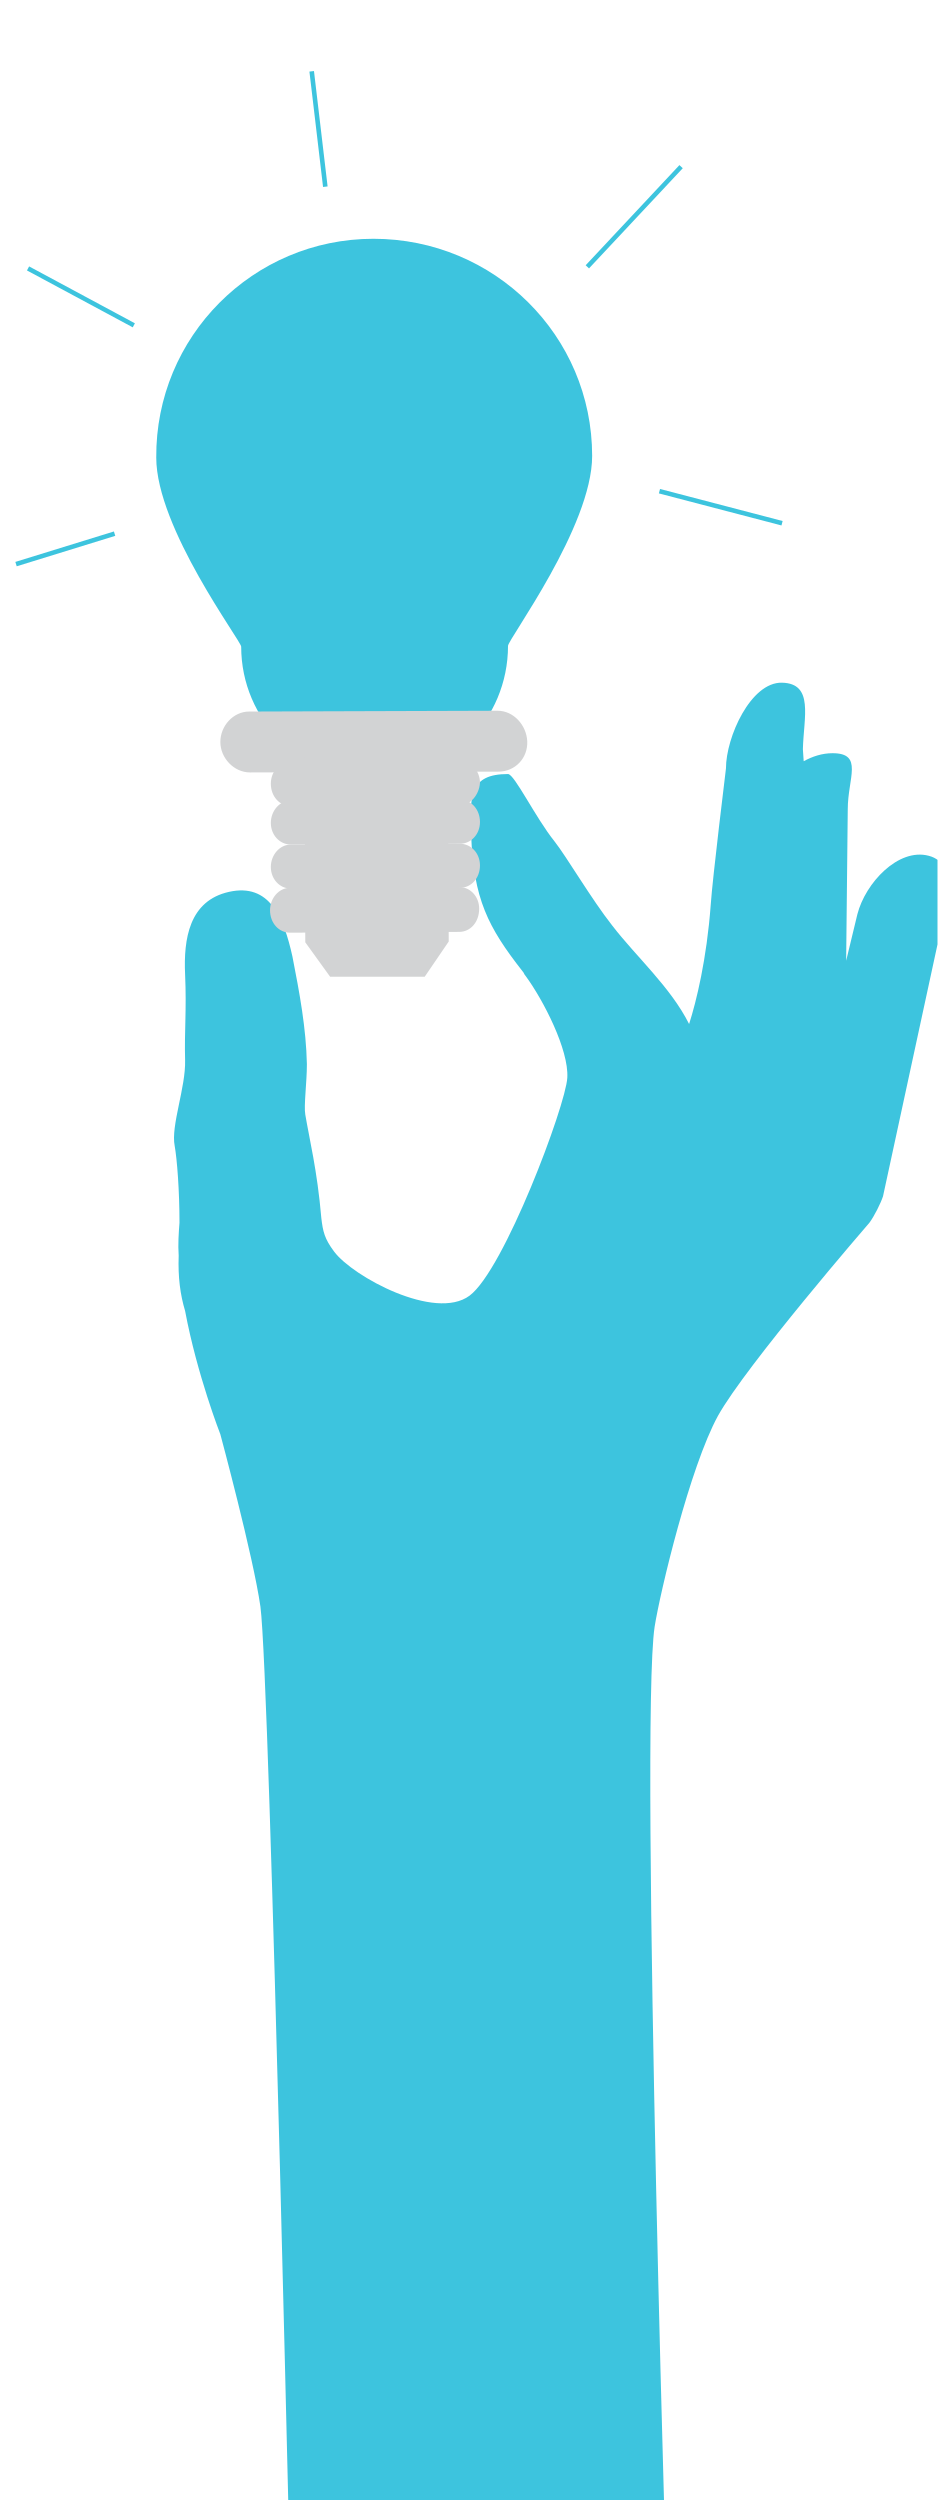
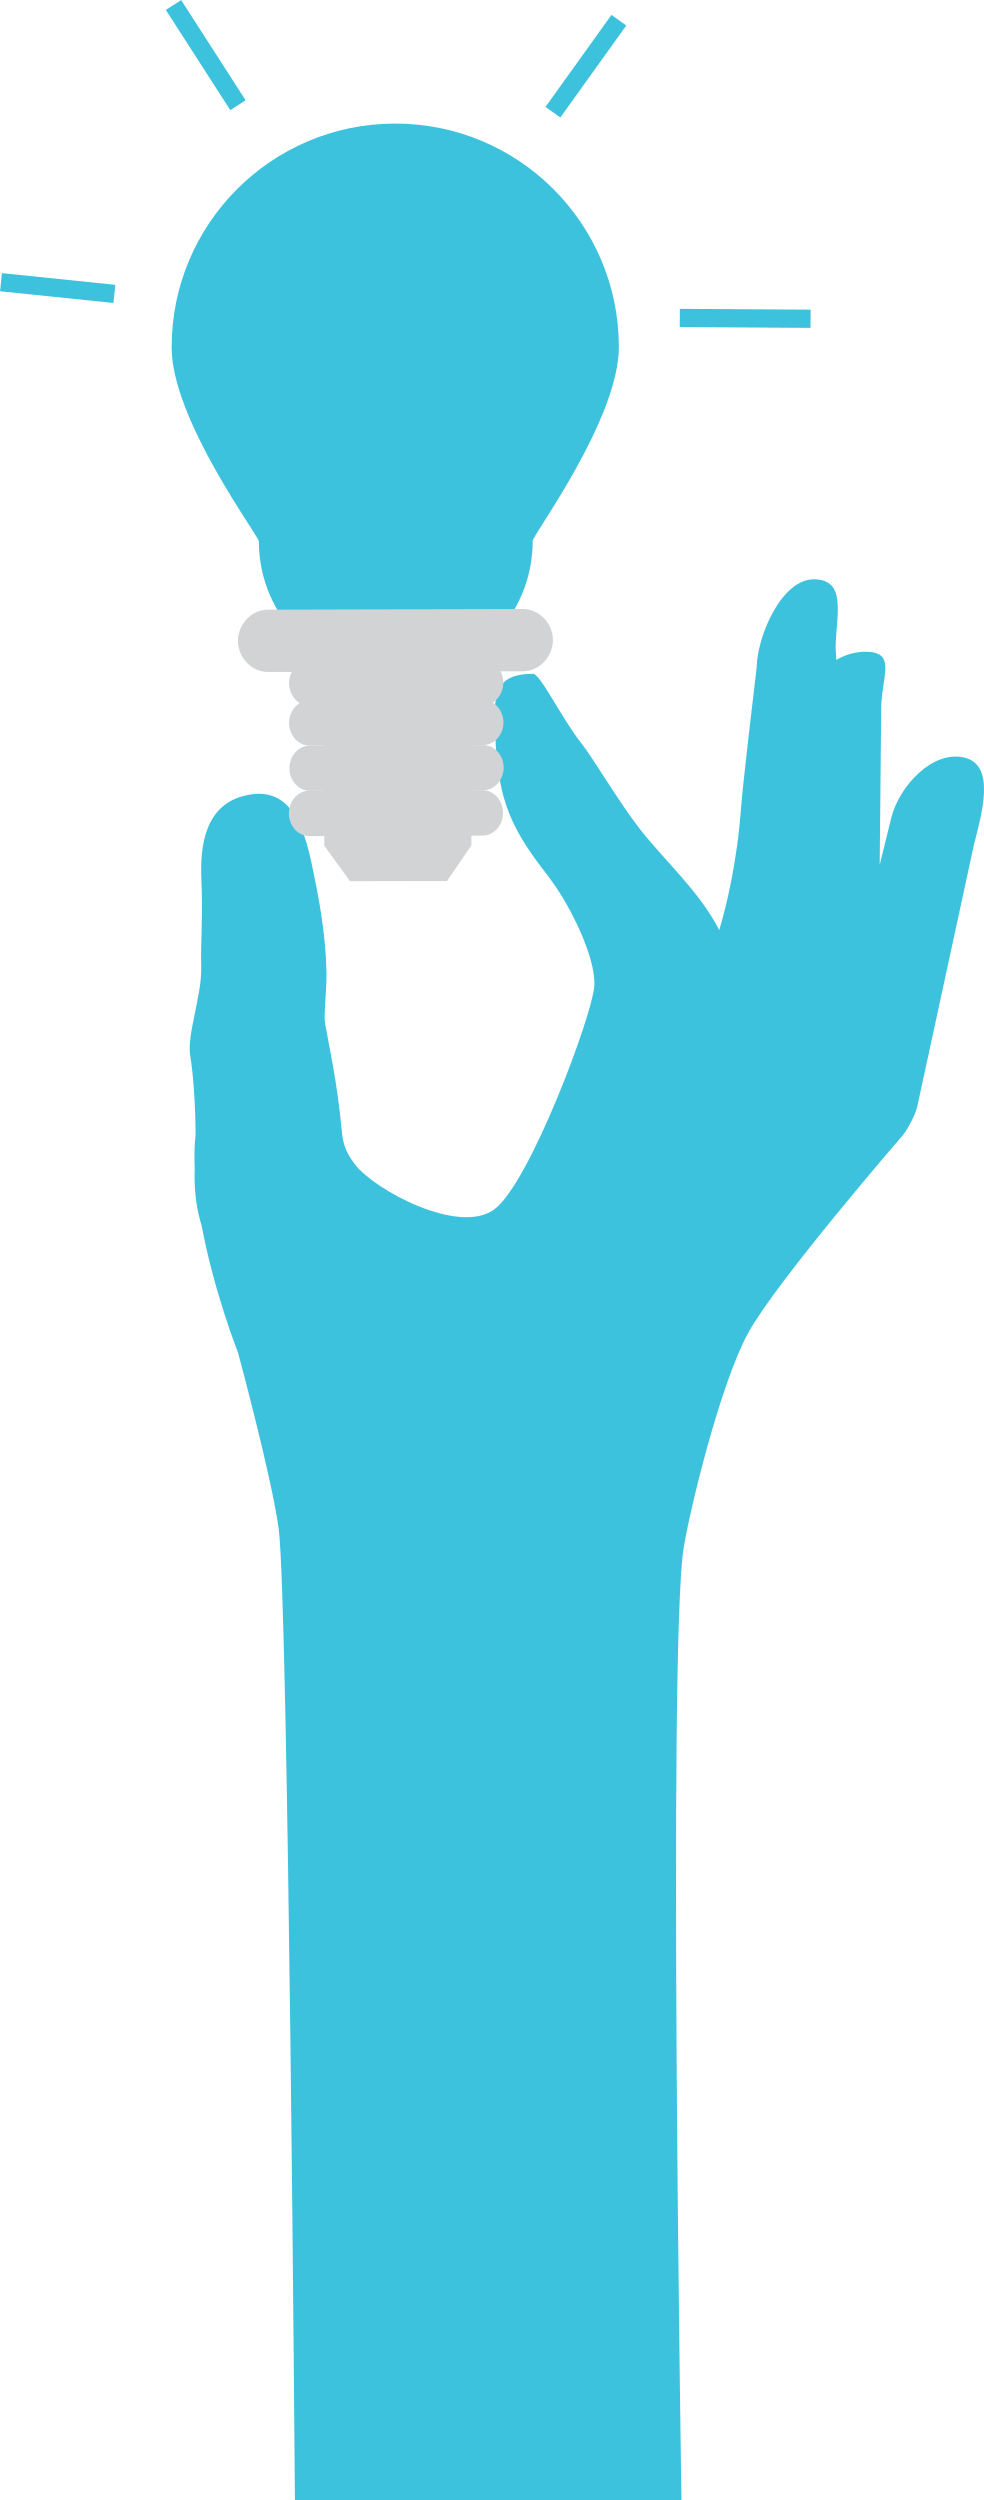
- <svg xmlns="http://www.w3.org/2000/svg" xmlns:xlink="http://www.w3.org/1999/xlink" width="118.3" height="312" viewBox="0 0 118.3 312">
-   <defs>
-     <path id="a" d="M-43 0h160v312H-43z" />
-   </defs>
-   <clipPath id="b">
-     <use xlink:href="#a" overflow="visible" />
-   </clipPath>
-   <g clip-path="url(#b)">
-     <path d="M115.9 106.8c-3.8-1-7.9 3.4-8.9 7.3l-1.4 5.8.2-18.9c0-3.9 2-7-1.9-7-1.3 0-2.5.4-3.6 1l-.1-1.5c.1-4 1.4-8.2-2.6-8.3-3.9-.1-7 6.8-7 10.7 0 0-1.7 13.9-1.9 17-.5 6.8-1.8 12.1-2.7 14.9-2.3-4.6-6.6-8.4-9.6-12.3-2.6-3.3-5.7-8.6-7.2-10.5-2.4-3-5-8.4-5.8-8.4-4.8 0-4.8 2.7-4.6 7.6.3 8 2.1 11.5 6.4 17 .2.2.2.4.4.6 2.2 3 5.4 9.2 5.2 12.7-.2 3.5-7.9 24-12.2 27.2-4.3 3.2-14.6-2.4-16.9-5.5-1.2-1.6-1.4-2.5-1.6-4.2-.5-5.9-1.5-9.9-2-12.9-.2-1.1.2-4 .2-6.3-.1-4.5-.9-8.8-1.8-13.4-1.1-5-2.9-9.2-7.9-8.1-5 1.1-5.7 5.9-5.5 10.3.2 4.5-.1 7 0 10.7.1 3.4-1.8 8.2-1.3 10.7.3 1.7.6 5.6.6 9.6-.1 1.3-.2 2.7-.1 4.1-.1 2.7.2 4.9.8 6.9 1.5 8 4.4 15.4 4.4 15.4s4.1 15.2 5 21.5c1.2 8.9 4 134.3 4 134.3l47-.9S79.8 215.5 81.7 203c.7-4.4 4.4-19.9 7.9-26.3 3.5-6.3 18.9-24.1 18.9-24.1.6-.8 1.4-2.4 1.7-3.3l6.9-31.9c.9-3.7 2.7-9.6-1.2-10.6z" fill="#3DC4DE" />
-     <path d="M73.9 56.9c0-15-12.2-27.1-27.3-27.1-15 0-27.2 12.2-27.1 27.3 0 8.8 10.6 22.9 10.6 23.6 0 9.2 7.5 16.6 16.7 16.6s16.6-7.5 16.6-16.7c0-.8 10.5-14.9 10.5-23.7" fill="#3DC4DE" />
-     <path d="M62.2 96.3l-31 .1c-2 0-3.7-1.8-3.7-3.8 0-2 1.6-3.8 3.6-3.8l31-.1c2 0 3.6 1.8 3.7 3.8.1 2.1-1.5 3.8-3.6 3.8" fill="#D2D3D4" />
-     <path d="M57.4 100.5l-21.1.1c-1.4 0-2.5-1.2-2.5-2.8 0-1.5 1.1-2.8 2.5-2.8h21.1c1.4 0 2.5 1.2 2.5 2.7-.1 1.5-1.2 2.8-2.5 2.8" fill="#D2D3D4" />
-     <path d="M57.4 105.3l-21.1.1c-1.4 0-2.5-1.2-2.5-2.7 0-1.5 1.1-2.8 2.5-2.8l21.1-.1c1.4 0 2.5 1.2 2.5 2.8 0 1.5-1.1 2.7-2.5 2.7" fill="#D2D3D4" />
-     <path d="M57.4 110.8l-21.1.1c-1.4 0-2.5-1.2-2.5-2.7 0-1.5 1.1-2.8 2.5-2.8l21.1-.1c1.4 0 2.5 1.2 2.5 2.7 0 1.6-1.1 2.8-2.5 2.8" fill="#D2D3D4" />
-     <path d="M57.3 116.3l-21.1.1c-1.4 0-2.5-1.2-2.5-2.8 0-1.5 1.1-2.8 2.5-2.8l21.1-.1c1.4 0 2.5 1.2 2.5 2.7 0 1.7-1.1 2.9-2.5 2.9" fill="#D2D3D4" />
-     <path fill="#D2D3D4" d="M56 117.5l-3 4.4H41.2l-3.1-4.3-.1-25.3 17.9-.1z" />
-     <g fill="#3DC4DE" stroke="#3DC4DE" stroke-width=".571" stroke-miterlimit="10">
-       <path d="M40.6 23.3L38.9 8.9M16.7 40.6L3.5 33.5M73.3 33.3L85 20.8M82.3 61.3l15.3 4M2 70.4l12.3-3.8" />
-     </g>
+ <svg xmlns="http://www.w3.org/2000/svg" width="58.92" height="149.71" viewBox="0 0 58.92 149.71">
+   <path fill="#3DC2DE" d="M57.76 45.37c-1.89-.47-3.91 1.7-4.38 3.58l-.7 2.84.09-9.33c0-1.9.97-3.43-.93-3.43-.64 0-1.24.18-1.76.49l-.04-.76c.04-1.95.68-4.03-1.27-4.07-1.94-.04-3.42 3.35-3.46 5.29 0 0-.82 6.86-.93 8.36-.24 3.32-.89 5.96-1.31 7.36-1.14-2.27-3.27-4.16-4.74-6.04-1.28-1.64-2.8-4.25-3.53-5.17-1.16-1.46-2.44-4.14-2.88-4.14-2.39.01-2.37 1.34-2.26 3.73.16 3.95 1.02 5.64 3.17 8.39.09.11.12.18.22.31 1.09 1.47 2.64 4.55 2.54 6.26-.1 1.71-3.87 11.84-6 13.39-2.13 1.55-7.18-1.18-8.34-2.71-.58-.77-.71-1.24-.79-2.06-.27-2.9-.73-4.88-.99-6.35-.1-.53.1-1.95.08-3.08-.04-2.23-.42-4.33-.91-6.62-.53-2.46-1.42-4.52-3.87-3.99-2.45.52-2.81 2.93-2.71 5.08.1 2.2-.05 3.44-.01 5.27.03 1.67-.87 4.03-.66 5.25.15.84.32 2.77.32 4.75-.07.64-.08 1.33-.05 2.04-.05 1.33.12 2.42.42 3.41.74 3.95 2.17 7.57 2.17 7.57s2.03 7.49 2.44 10.57c.58 4.4.97 58.15.97 58.15h23.15s-.81-50.8.12-56.94c.33-2.16 2.17-9.82 3.87-12.94 1.7-3.11 9.3-11.89 9.3-11.89.29-.38.7-1.17.82-1.63l3.4-15.71c.47-1.86 1.33-4.77-.56-5.23z" />
+   <path fill="#3DC2DE" d="M37.06 20.75c-.02-7.39-6.03-13.37-13.43-13.35-7.39.02-13.37 6.03-13.35 13.42.01 4.33 5.22 11.27 5.22 11.6.01 4.53 3.69 8.19 8.22 8.18s8.19-3.69 8.18-8.22c0-.33 5.18-7.3 5.16-11.63" />
+   <path fill="#D1D3D4" d="M31.32 40.2l-15.27.04c-.99 0-1.8-.87-1.8-1.86s.8-1.87 1.79-1.87l15.27-.04c.99 0 1.8.87 1.8 1.86 0 .99-.8 1.86-1.79 1.87" />
+   <path fill="#D1D3D4" d="M28.92 42.24l-10.38.03c-.68 0-1.22-.61-1.23-1.35 0-.74.54-1.36 1.22-1.36l10.39-.03c.67 0 1.22.61 1.22 1.35 0 .74-.54 1.36-1.22 1.36" />
+   <path fill="#D1D3D4" d="M28.93 44.62l-10.39.03c-.67 0-1.22-.61-1.23-1.35 0-.74.54-1.36 1.22-1.36l10.39-.03c.67 0 1.22.61 1.23 1.35 0 .74-.55 1.35-1.22 1.36" />
+   <path fill="#D1D3D4" d="M28.94 47.33l-10.38.03c-.68 0-1.22-.61-1.23-1.35 0-.74.54-1.36 1.22-1.36l10.39-.03c.68 0 1.22.61 1.22 1.35 0 .74-.55 1.36-1.22 1.36" />
+   <path fill="#D1D3D4" d="M28.91 50.04l-10.39.03c-.67 0-1.22-.61-1.22-1.36 0-.74.54-1.36 1.22-1.36l10.38-.03c.68 0 1.22.61 1.22 1.35.01.75-.54 1.36-1.21 1.37" />
+   <path fill="#D1D3D4" d="M28.23 50.62l-1.46 2.14-5.81.01-1.54-2.12-.04-12.45 8.82-.02z" />
+   <g fill="none" stroke="#3DC2DE" stroke-width="1.092" stroke-miterlimit="10">
+     <path d="M14.25 6.3l-3.86-6M6.85 17.6l-6.79-.7M33.11 6.72l3.95-5.51M40.71 19.04l7.83.05" />
  </g>
</svg>
